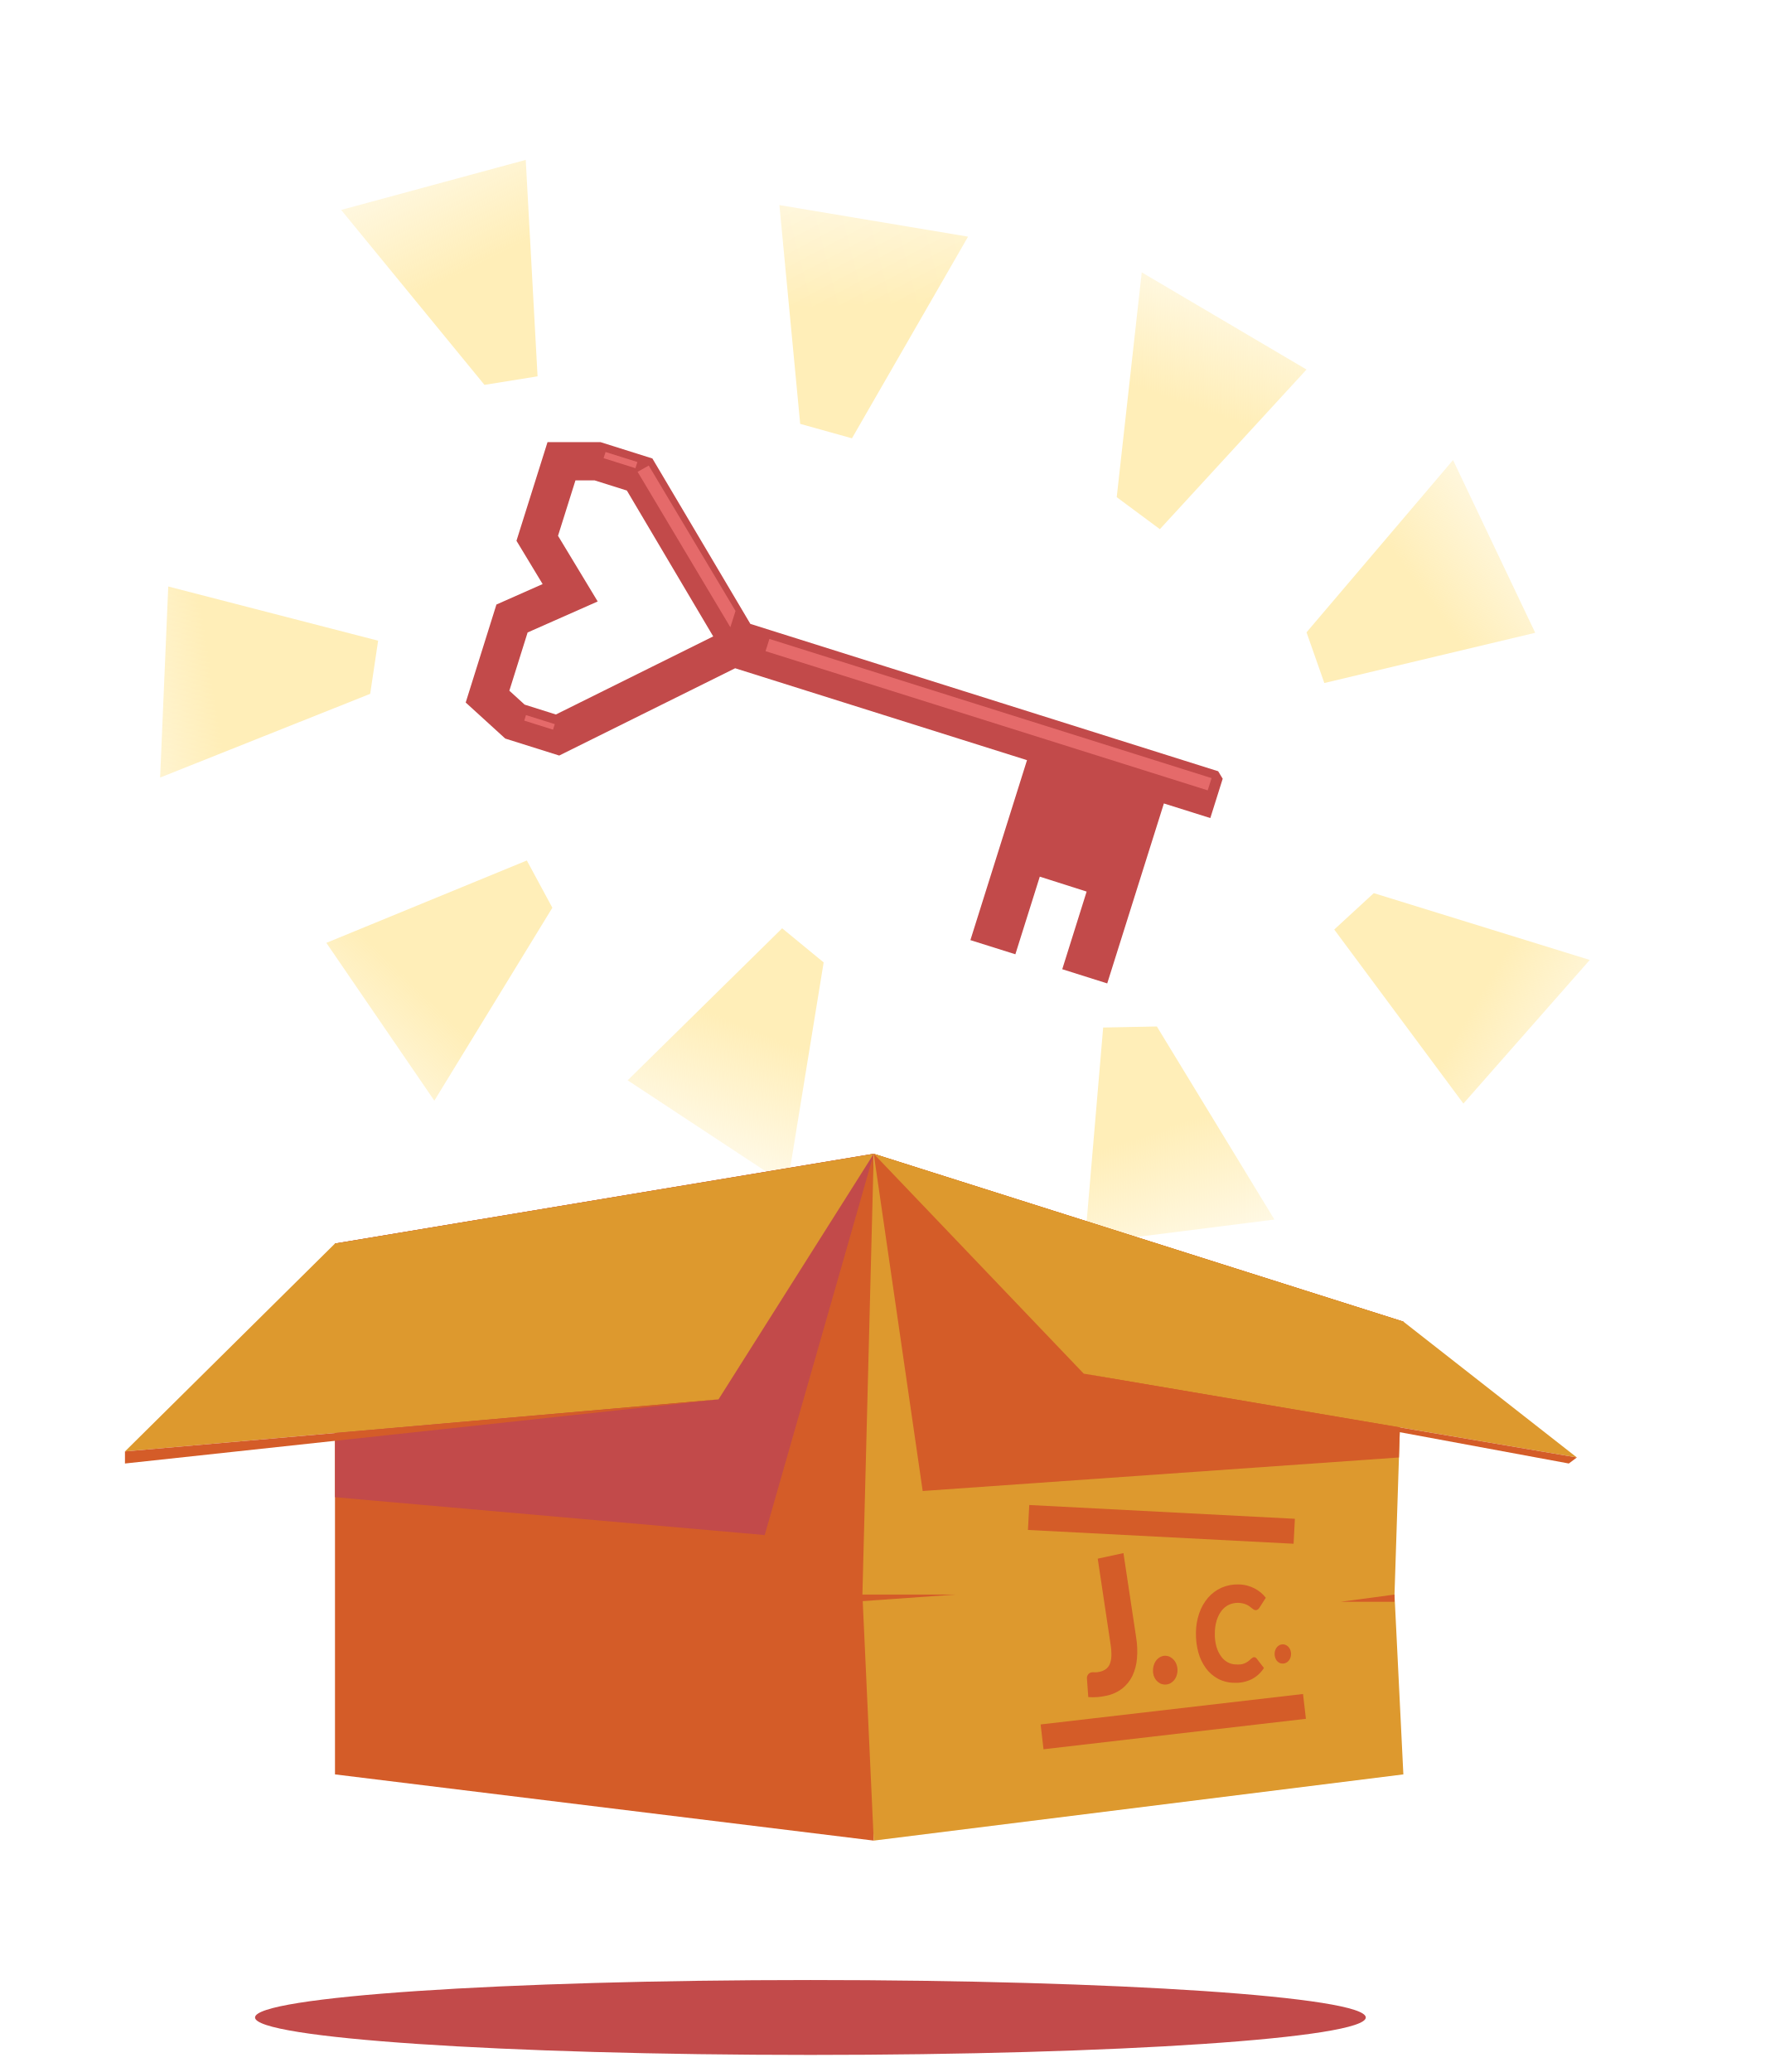
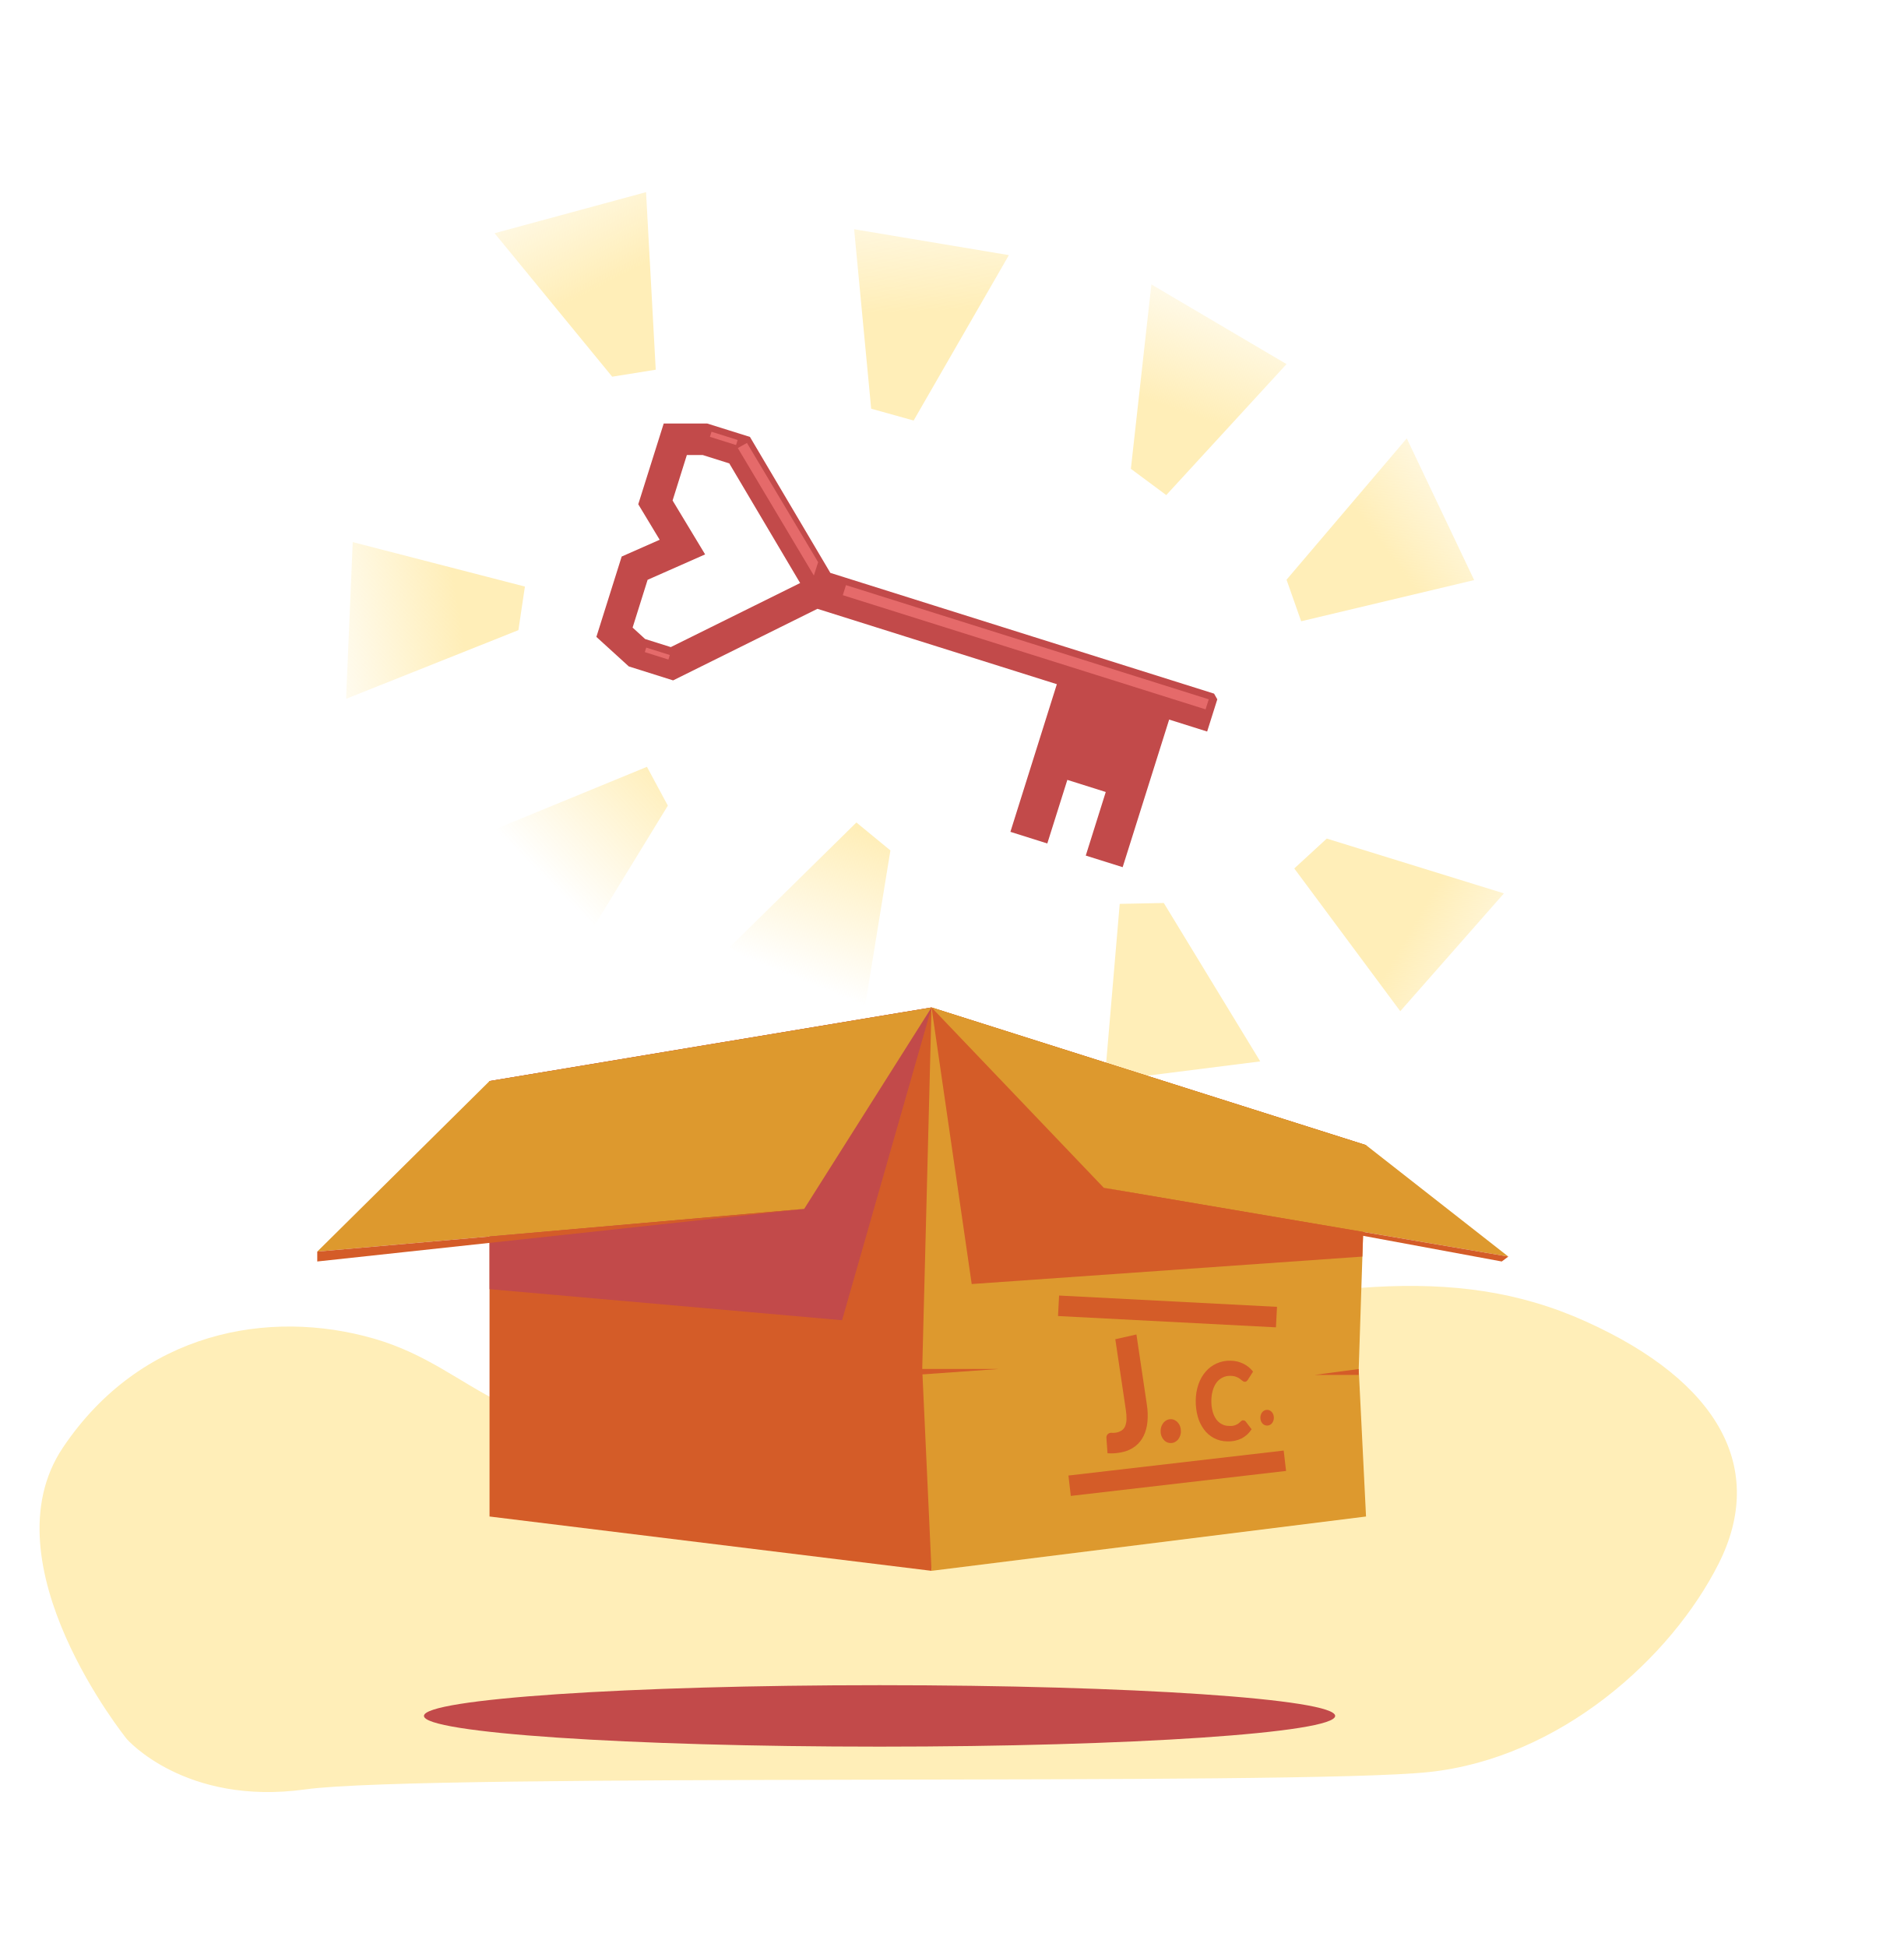
- <svg xmlns="http://www.w3.org/2000/svg" xmlns:xlink="http://www.w3.org/1999/xlink" viewBox="0 0 386.55 453.73">
+ <svg xmlns="http://www.w3.org/2000/svg" xmlns:xlink="http://www.w3.org/1999/xlink" viewBox="0 0 400.95 409.98">
  <defs>
-     <style>.cls-1{fill:#c24a4a;}.cls-2{fill:url(#linear-gradient);}.cls-3{fill:url(#linear-gradient-2);}.cls-4{fill:url(#linear-gradient-3);}.cls-5{fill:url(#linear-gradient-4);}.cls-6{fill:url(#linear-gradient-5);}.cls-7{fill:url(#linear-gradient-6);}.cls-8{fill:url(#linear-gradient-7);}.cls-9{fill:url(#linear-gradient-8);}.cls-10{fill:url(#linear-gradient-9);}.cls-11{fill:#d45c28;}.cls-12,.cls-14{fill:#dd992e;}.cls-13,.cls-16{fill:none;}.cls-13,.cls-14{stroke:#d45c28;stroke-miterlimit:10;stroke-width:5.47px;}.cls-15{fill:#e56a6a;}</style>
-     <linearGradient id="linear-gradient" x1="191.95" y1="66.71" x2="190.58" y2="23.21" gradientUnits="userSpaceOnUse">
+     <style>.cls-1{fill:#ffeeb8;}.cls-2{fill:#c24a4a;}.cls-3{fill:#e56a6a;}.cls-4{fill:url(#linear-gradient);}.cls-5{fill:url(#linear-gradient-2);}.cls-6{fill:url(#linear-gradient-3);}.cls-7{fill:url(#linear-gradient-4);}.cls-8{fill:url(#linear-gradient-5);}.cls-9{fill:url(#linear-gradient-6);}.cls-10{fill:url(#linear-gradient-7);}.cls-11{fill:url(#linear-gradient-8);}.cls-12{fill:url(#linear-gradient-9);}.cls-13{fill:#d45c28;}.cls-14,.cls-16{fill:#dd992e;}.cls-15{fill:none;}.cls-15,.cls-16{stroke:#d45c28;stroke-miterlimit:10;stroke-width:4.32px;}</style>
+     <linearGradient id="linear-gradient" x1="196.62" y1="65.46" x2="195.54" y2="31.16" gradientUnits="userSpaceOnUse">
      <stop offset="0" stop-color="#ffeeb8" />
      <stop offset="1" stop-color="#ffeeb8" stop-opacity="0" />
    </linearGradient>
-     <linearGradient id="linear-gradient-2" x1="168.67" y1="-373.94" x2="167.29" y2="-417.64" gradientTransform="matrix(0.93, 0.36, -0.36, 0.93, -29.53, 376.28)" xlink:href="#linear-gradient" />
-     <linearGradient id="linear-gradient-3" x1="-254.35" y1="-938.9" x2="-255.73" y2="-982.61" gradientTransform="translate(-311.59 876.93) rotate(55.06)" xlink:href="#linear-gradient" />
-     <linearGradient id="linear-gradient-4" x1="3.23" y1="672.3" x2="1.85" y2="628.59" gradientTransform="matrix(0.91, -0.42, 0.42, 0.91, -180.39, -552.56)" xlink:href="#linear-gradient" />
-     <linearGradient id="linear-gradient-5" x1="-1408.54" y1="1459.32" x2="-1409.92" y2="1415.62" gradientTransform="matrix(-0.12, -0.99, 0.99, -0.12, -1567.43, -1071.56)" xlink:href="#linear-gradient" />
-     <linearGradient id="linear-gradient-6" x1="-2232.72" y1="1137.26" x2="-2234.09" y2="1093.56" gradientTransform="matrix(-0.69, -0.72, 0.72, -0.69, -2271.26, -609.78)" xlink:href="#linear-gradient" />
-     <linearGradient id="linear-gradient-7" x1="-2594.74" y1="745.55" x2="-2596.11" y2="701.85" gradientTransform="matrix(-0.91, -0.4, 0.41, -0.91, -2512.01, -138.06)" xlink:href="#linear-gradient" />
-     <linearGradient id="linear-gradient-8" x1="-2764.65" y1="-162.58" x2="-2766.03" y2="-206.29" gradientTransform="matrix(-0.96, 0.29, -0.29, -0.96, -2440.98, 891.02)" xlink:href="#linear-gradient" />
-     <linearGradient id="linear-gradient-9" x1="-2298.49" y1="-896.85" x2="-2299.87" y2="-940.56" gradientTransform="matrix(-0.53, 0.85, -0.85, -0.53, -1656.13, 1695.85)" xlink:href="#linear-gradient" />
+     <linearGradient id="linear-gradient-2" x1="2356.41" y1="44.5" x2="2355.32" y2="10.03" gradientTransform="matrix(0.93, 0.36, -0.36, 0.93, -1931.6, -804.75)" xlink:href="#linear-gradient" />
+     <linearGradient id="linear-gradient-3" x1="5362.43" y1="-1543.29" x2="5361.34" y2="-1577.76" gradientTransform="translate(-4044.58 -3396.34) rotate(55.06)" xlink:href="#linear-gradient" />
+     <linearGradient id="linear-gradient-4" x1="-2158.13" y1="-770.7" x2="-2159.22" y2="-805.18" gradientTransform="matrix(0.91, -0.42, 0.42, 0.91, 2409.59, -142.65)" xlink:href="#linear-gradient" />
+     <linearGradient id="linear-gradient-5" x1="-4564.1" y1="-7141.11" x2="-4565.19" y2="-7175.59" gradientTransform="matrix(-0.12, -0.99, 0.99, -0.12, 6614.14, -5276.11)" xlink:href="#linear-gradient" />
+     <linearGradient id="linear-gradient-6" x1="-2569.19" y1="-10111.66" x2="-2570.28" y2="-10146.13" gradientTransform="matrix(-0.69, -0.72, 0.72, -0.69, 5630.9, -8681.58)" xlink:href="#linear-gradient" />
+     <linearGradient id="linear-gradient-7" x1="-635.97" y1="-11067.56" x2="-637.05" y2="-11102.04" gradientTransform="matrix(-0.91, -0.4, 0.41, -0.91, 4079.55, -10175.92)" xlink:href="#linear-gradient" />
+     <linearGradient id="linear-gradient-8" x1="3243.96" y1="-10673.69" x2="3242.87" y2="-10708.17" gradientTransform="matrix(-0.96, 0.29, -0.29, -0.96, 290.01, -10943.81)" xlink:href="#linear-gradient" />
+     <linearGradient id="linear-gradient-9" x1="5962.14" y1="-7701.2" x2="5961.06" y2="-7735.67" gradientTransform="matrix(-0.53, 0.85, -0.85, -0.53, -3100.44, -8934.16)" xlink:href="#linear-gradient" />
  </defs>
-   <g id="Layer_2" data-name="Layer 2">
-     <path class="cls-1" d="M299.14,441.79c0,4.53-54.46,8.2-121.64,8.2s-121.64-3.67-121.64-8.2,54.46-8.2,121.64-8.2S299.14,437.26,299.14,441.79Z" />
-     <polygon class="cls-2" points="175.26 92.82 186.6 95.98 212.03 51.82 170.71 44.91 175.26 92.82" />
-     <polygon class="cls-3" points="244.59 108.87 254.04 115.88 286.16 80.92 250.07 59.64 244.59 108.87" />
-     <polygon class="cls-4" points="286.16 138.47 290.06 149.57 336.25 138.57 318.25 100.74 286.16 138.47" />
-     <polygon class="cls-5" points="106.11 84.28 117.74 82.41 115.15 35.01 74.72 45.97 106.11 84.28" />
-     <polygon class="cls-6" points="81.08 151.94 82.82 140.3 36.85 128.43 35.07 170.27 81.08 151.94" />
-     <polygon class="cls-7" points="120.98 198.78 115.39 188.43 71.48 206.47 95.13 241.03 120.98 198.78" />
-     <polygon class="cls-8" points="180.4 210.75 171.31 203.28 137.47 236.57 172.44 259.62 180.4 210.75" />
-     <polygon class="cls-9" points="253.38 224.78 241.62 225.01 237.59 272.31 279.13 267.06 253.38 224.78" />
-     <polygon class="cls-10" points="300.89 195.58 292.23 203.55 320.52 241.66 348.2 210.21 300.89 195.58" />
-     <polygon class="cls-11" points="191.37 403.06 73.37 388.56 73.37 272.31 191.37 252.66 191.37 403.06" />
-     <polygon class="cls-12" points="191.37 403.06 307.37 388.56 305.43 349.18 307.37 289.41 191.37 252.66 188.89 349.18 191.37 403.06" />
-     <polygon class="cls-1" points="167.49 336.15 73.37 327.86 73.37 272.31 191.37 252.66 167.49 336.15" />
-     <polygon class="cls-12" points="157.37 306.44 27.37 317.84 73.37 272.31 191.37 252.66 157.37 306.44" />
-     <polygon class="cls-11" points="202.09 326.5 306.4 319.16 307.37 289.41 191.37 252.66 202.09 326.5" />
-     <polygon class="cls-12" points="237.37 300.81 345.37 319.16 307.37 289.41 191.37 252.66 237.37 300.81" />
-     <path class="cls-11" d="M248.86,358.67a18.61,18.61,0,0,1,.16,4.55,11,11,0,0,1-1,3.77,8,8,0,0,1-2.24,2.78,8.48,8.48,0,0,1-3.53,1.58,13.68,13.68,0,0,1-1.89.28,13.12,13.12,0,0,1-2,0l-.29-4a1.32,1.32,0,0,1,.22-.91,1.22,1.22,0,0,1,.81-.51,2.56,2.56,0,0,1,.71,0,4,4,0,0,0,1-.11,3.69,3.69,0,0,0,1.38-.58,2.61,2.61,0,0,0,.88-1.12,5.15,5.15,0,0,0,.35-1.78,13.71,13.71,0,0,0-.18-2.56l-2.81-18.74,5.63-1.22Z" />
-     <path class="cls-11" d="M252.54,365.7a3.54,3.54,0,0,1,.23-1.23,3,3,0,0,1,.58-1,2.64,2.64,0,0,1,.86-.66,2.31,2.31,0,0,1,1.08-.23,2.41,2.41,0,0,1,1,.27,2.81,2.81,0,0,1,.85.69,3,3,0,0,1,.56,1,3.62,3.62,0,0,1,.2,1.24,3.55,3.55,0,0,1-.23,1.24,3,3,0,0,1-.59,1,2.83,2.83,0,0,1-.86.65,2.56,2.56,0,0,1-1.07.22,2.59,2.59,0,0,1-1.07-.26,2.74,2.74,0,0,1-.84-.68,3.13,3.13,0,0,1-.55-1A3.64,3.64,0,0,1,252.54,365.7Z" />
-     <path class="cls-11" d="M274.68,362.89a.72.72,0,0,1,.28.07.84.84,0,0,1,.28.23l1.59,2.07a6.94,6.94,0,0,1-2.69,2.46,7.82,7.82,0,0,1-3.79.78,7.73,7.73,0,0,1-3.57-.88,8.08,8.08,0,0,1-2.66-2.31,10.62,10.62,0,0,1-1.65-3.45,15.18,15.18,0,0,1-.53-4.3,13.22,13.22,0,0,1,.73-4.32,10.44,10.44,0,0,1,1.93-3.38,8.42,8.42,0,0,1,2.92-2.17,8.68,8.68,0,0,1,3.74-.73,8,8,0,0,1,1.86.24,8.9,8.9,0,0,1,1.62.61,7.66,7.66,0,0,1,1.38.91,6.81,6.81,0,0,1,1.12,1.16l-1.4,2.19a1.8,1.8,0,0,1-.32.36.72.72,0,0,1-.5.16.75.75,0,0,1-.41-.12,4.49,4.49,0,0,1-.41-.29l-.47-.37a3.19,3.19,0,0,0-.61-.38,4.79,4.79,0,0,0-4,0,4.54,4.54,0,0,0-1.59,1.32,6.77,6.77,0,0,0-1.05,2.1,9.58,9.58,0,0,0-.4,2.79,9.83,9.83,0,0,0,.33,2.88,6.71,6.71,0,0,0,1,2.14,4.31,4.31,0,0,0,1.46,1.34,3.78,3.78,0,0,0,1.8.48,8,8,0,0,0,1,0,3.47,3.47,0,0,0,1.61-.61,5,5,0,0,0,.72-.62,1.44,1.44,0,0,1,.32-.23A.73.73,0,0,1,274.68,362.89Z" />
-     <path class="cls-11" d="M279.17,362.15a2.18,2.18,0,0,1,.15-.82,1.89,1.89,0,0,1,.39-.66,1.75,1.75,0,0,1,.57-.44,1.58,1.58,0,0,1,.72-.15,1.43,1.43,0,0,1,.7.18,1.81,1.81,0,0,1,.57.46,2.07,2.07,0,0,1,.37.67,2.43,2.43,0,0,1,.13.82,2.27,2.27,0,0,1-.15.83,2,2,0,0,1-.39.66,1.9,1.9,0,0,1-.58.44,1.7,1.7,0,0,1-1.42,0,1.78,1.78,0,0,1-.57-.45,2.45,2.45,0,0,1-.36-.68A2.53,2.53,0,0,1,279.17,362.15Z" />
-     <line class="cls-13" x1="228.24" y1="380.34" x2="285.71" y2="373.67" />
-     <line class="cls-14" x1="225.29" y1="332.3" x2="283.47" y2="335.32" />
-     <polygon class="cls-11" points="305.43 349.18 293.66 350.76 305.43 350.76 305.43 349.18" />
-     <polygon class="cls-11" points="185.73 349.18 209.27 349.18 186.88 350.76 185.73 349.18" />
-     <polyline class="cls-11" points="27.37 317.84 27.37 320.48 157.37 306.44" />
-     <polyline class="cls-11" points="237.37 300.81 343.61 320.48 345.37 319.16" />
-     <path class="cls-1" d="M266.81,168.89,162.38,136l2.75,1.94L142.89,100.4l-11.36-3.58H119.92l-6.8,21.6,5.73,9.48-10.12,4.48L102,153.84l8.66,7.89,11.82,3.72,40.32-20-3.07.48,65.21,20.53-12.4,39.41,9.85,3.1,5.35-17L238,195.24l-5.34,17,9.85,3.11,12.41-39.41,10.17,3.2,2.71-8.61ZM121.75,156.46l-6.84-2.16-3.35-3.05,4-12.75,15.35-6.79-8.69-14.38,3.82-12.14h4.18l7.08,2.23,18.91,31.94Z" />
-     <rect class="cls-15" x="215.12" y="105.73" width="2.81" height="101.53" transform="translate(2.24 316.05) rotate(-72.53)" />
-     <polygon class="cls-15" points="159.96 137.35 139.65 103.32 142.09 101.95 161.1 133.79 159.96 137.35" />
-     <rect class="cls-15" x="135.18" y="97.09" width="1.42" height="7.31" transform="translate(-0.99 200.13) rotate(-72.53)" />
-     <rect class="cls-15" x="117.54" y="154.89" width="1.27" height="6.61" transform="translate(-68.21 223.42) rotate(-72.53)" />
-     <rect id="_Slice_" data-name="&lt;Slice&gt;" class="cls-16" x="-0.06" y="12.1" width="385" height="453" />
+   <g id="Ebene_8" data-name="Ebene 8">
+     <path class="cls-1" d="M64.33,376.79C39,380.31,26.71,366.2,26.71,366.2s-29.88-36.95-13.45-61.4,43.41-29.3,65.51-22.92,27.1,23.47,67.46,18.89,44-12.8,87.55-21.17,71.77-14.14,100.15-1.35,38,31.16,28,51-33.35,40.94-61,43.89S89.7,373.28,64.33,376.79Z" />
+     <path class="cls-2" d="M255.67,146.06,173.3,120.14l2.17,1.52L157.93,92l-9-2.82h-9.16l-5.36,17,4.51,7.48-8,3.53-5.33,16.92,6.83,6.22,9.33,2.94,31.8-15.77-2.42.38,51.43,16.19-9.78,31.09,7.77,2.45,4.22-13.39,8.09,2.55-4.21,13.39,7.77,2.44,9.79-31.08,8,2.52,2.14-6.78Zm-114.41-9.8-5.4-1.7-2.64-2.41,3.16-10.06,12.11-5.35-6.85-11.35,3-9.57H148l5.58,1.76,14.92,25.19Z" />
+     <rect class="cls-3" x="214.9" y="96.25" width="2.22" height="80.09" transform="translate(21.16 301.42) rotate(-72.53)" />
+     <polygon class="cls-3" points="171.39 121.19 155.37 94.34 157.3 93.27 172.29 118.38 171.39 121.19" />
+     <rect class="cls-3" x="151.85" y="89.43" width="1.12" height="5.77" transform="translate(18.61 209.98) rotate(-72.53)" />
+     <rect class="cls-3" x="137.93" y="135.02" width="1" height="5.21" transform="translate(-34.41 228.35) rotate(-72.53)" />
+     <path class="cls-2" d="M281.17,361.32c0,3.57-43,6.47-95.94,6.47s-95.95-2.9-95.95-6.47,43-6.47,95.95-6.47S281.17,357.75,281.17,361.32Z" />
+     <polygon class="cls-4" points="183.46 86.06 192.4 88.55 212.46 53.72 179.87 48.27 183.46 86.06" />
+     <polygon class="cls-5" points="238.15 98.72 245.6 104.25 270.93 76.67 242.47 59.89 238.15 98.72" />
+     <polygon class="cls-6" points="270.93 122.07 274.01 130.82 310.44 122.15 296.25 92.31 270.93 122.07" />
+     <polygon class="cls-7" points="128.92 79.32 138.09 77.85 136.05 40.46 104.15 49.11 128.92 79.32" />
+     <polygon class="cls-8" points="109.17 132.69 110.54 123.51 74.28 114.15 72.88 147.15 109.17 132.69" />
+     <polygon class="cls-9" points="140.64 169.64 136.24 161.47 101.6 175.71 120.25 202.97 140.64 169.64" />
+     <polygon class="cls-10" points="187.51 179.08 180.35 173.19 153.66 199.45 181.23 217.63 187.51 179.08" />
+     <polygon class="cls-11" points="245.08 190.14 235.8 190.33 232.62 227.64 265.39 223.5 245.08 190.14" />
+     <polygon class="cls-12" points="279.4 176.58 272.56 182.87 294.88 212.93 316.71 188.12 279.4 176.58" />
+     <polygon class="cls-13" points="196.17 330.77 103.09 319.33 103.09 227.64 196.17 212.14 196.17 330.77" />
+     <polygon class="cls-14" points="196.17 330.77 287.67 319.33 286.13 288.27 287.67 241.13 196.17 212.14 194.21 288.27 196.17 330.77" />
+     <polygon class="cls-2" points="177.33 278 103.09 271.46 103.09 227.64 196.17 212.14 177.33 278" />
+     <polygon class="cls-14" points="169.35 254.56 66.81 263.55 103.09 227.64 196.17 212.14 169.35 254.56" />
+     <polygon class="cls-13" points="204.63 270.38 286.9 264.6 287.67 241.13 196.17 212.14 204.63 270.38" />
+     <polygon class="cls-14" points="232.45 250.12 317.64 264.6 287.67 241.13 196.17 212.14 232.45 250.12" />
+     <path class="cls-13" d="M241.51,295.75a14.3,14.3,0,0,1,.13,3.6,8.77,8.77,0,0,1-.8,3,6.3,6.3,0,0,1-1.77,2.19,6.75,6.75,0,0,1-2.79,1.25,10.93,10.93,0,0,1-1.49.22,10.09,10.09,0,0,1-1.56,0l-.23-3.17a1.05,1.05,0,0,1,.17-.72,1,1,0,0,1,.63-.4,2.44,2.44,0,0,1,.57,0,3.43,3.43,0,0,0,.8-.08,3.09,3.09,0,0,0,1.09-.46,2,2,0,0,0,.69-.88,4.24,4.24,0,0,0,.28-1.41,11,11,0,0,0-.14-2L234.87,282l4.45-1Z" />
+     <path class="cls-13" d="M244.42,301.31a2.63,2.63,0,0,1,.18-1,2.56,2.56,0,0,1,.45-.77,2.13,2.13,0,0,1,.68-.52,1.74,1.74,0,0,1,.85-.18,1.68,1.68,0,0,1,.83.21,2.19,2.19,0,0,1,.67.54,2.41,2.41,0,0,1,.45.8,3,3,0,0,1,.15,1,2.63,2.63,0,0,1-.18,1,2.29,2.29,0,0,1-.46.79,2.14,2.14,0,0,1-.69.51,1.77,1.77,0,0,1-.83.17,1.87,1.87,0,0,1-.85-.2,2,2,0,0,1-.66-.54,2.29,2.29,0,0,1-.44-.8A2.68,2.68,0,0,1,244.42,301.31Z" />
+     <path class="cls-13" d="M261.88,299.09a.59.59,0,0,1,.22.05.73.73,0,0,1,.22.18l1.25,1.64a5.53,5.53,0,0,1-2.12,1.94,6.23,6.23,0,0,1-3,.61,6,6,0,0,1-2.82-.7,6.21,6.21,0,0,1-2.1-1.82,8.32,8.32,0,0,1-1.3-2.71,12,12,0,0,1-.42-3.4,10.55,10.55,0,0,1,.58-3.41,8,8,0,0,1,1.52-2.66,6.51,6.51,0,0,1,2.31-1.71,6.64,6.64,0,0,1,2.94-.58,6.87,6.87,0,0,1,1.47.19,6.75,6.75,0,0,1,1.28.48,6.24,6.24,0,0,1,1.09.72,5.81,5.81,0,0,1,.88.91l-1.1,1.73a1.42,1.42,0,0,1-.26.29.57.57,0,0,1-.39.12.56.56,0,0,1-.33-.1l-.32-.22-.37-.3a2.65,2.65,0,0,0-.48-.29,4,4,0,0,0-.65-.24,3.81,3.81,0,0,0-.88-.1,3.41,3.41,0,0,0-1.6.34,3.57,3.57,0,0,0-1.26,1,5.05,5.05,0,0,0-.82,1.66,7.41,7.41,0,0,0-.32,2.19,8,8,0,0,0,.26,2.28,5.17,5.17,0,0,0,.77,1.69,3.28,3.28,0,0,0,1.15,1,2.93,2.93,0,0,0,1.42.38,5.15,5.15,0,0,0,.8,0,2.86,2.86,0,0,0,.67-.17,3,3,0,0,0,.59-.31,4.14,4.14,0,0,0,.57-.49,1.05,1.05,0,0,1,.25-.18A.55.55,0,0,1,261.88,299.09Z" />
+     <path class="cls-13" d="M265.42,298.5a1.75,1.75,0,0,1,.12-.65,1.58,1.58,0,0,1,.3-.52,1.49,1.49,0,0,1,.45-.34,1.24,1.24,0,0,1,.57-.12,1.19,1.19,0,0,1,.56.14,1.39,1.39,0,0,1,.44.36,1.62,1.62,0,0,1,.3.53,2,2,0,0,1,.1.65,1.75,1.75,0,0,1-.12.65,1.55,1.55,0,0,1-.31.53,1.49,1.49,0,0,1-.45.34,1.2,1.2,0,0,1-.56.11,1.28,1.28,0,0,1-.56-.13,1.43,1.43,0,0,1-.45-.36,1.8,1.8,0,0,1-.29-.53A2.07,2.07,0,0,1,265.42,298.5Z" />
+     <line class="cls-15" x1="225.25" y1="312.85" x2="270.58" y2="307.59" />
+     <line class="cls-16" x1="222.92" y1="274.96" x2="268.81" y2="277.34" />
+     <polygon class="cls-13" points="286.13 288.27 276.85 289.52 286.13 289.52 286.13 288.27" />
+     <polygon class="cls-13" points="191.72 288.27 210.29 288.27 192.63 289.52 191.72 288.27" />
+     <polyline class="cls-13" points="66.81 263.55 66.81 265.63 169.35 254.56" />
+     <polyline class="cls-13" points="232.45 250.12 316.25 265.63 317.64 264.6" />
  </g>
</svg>
